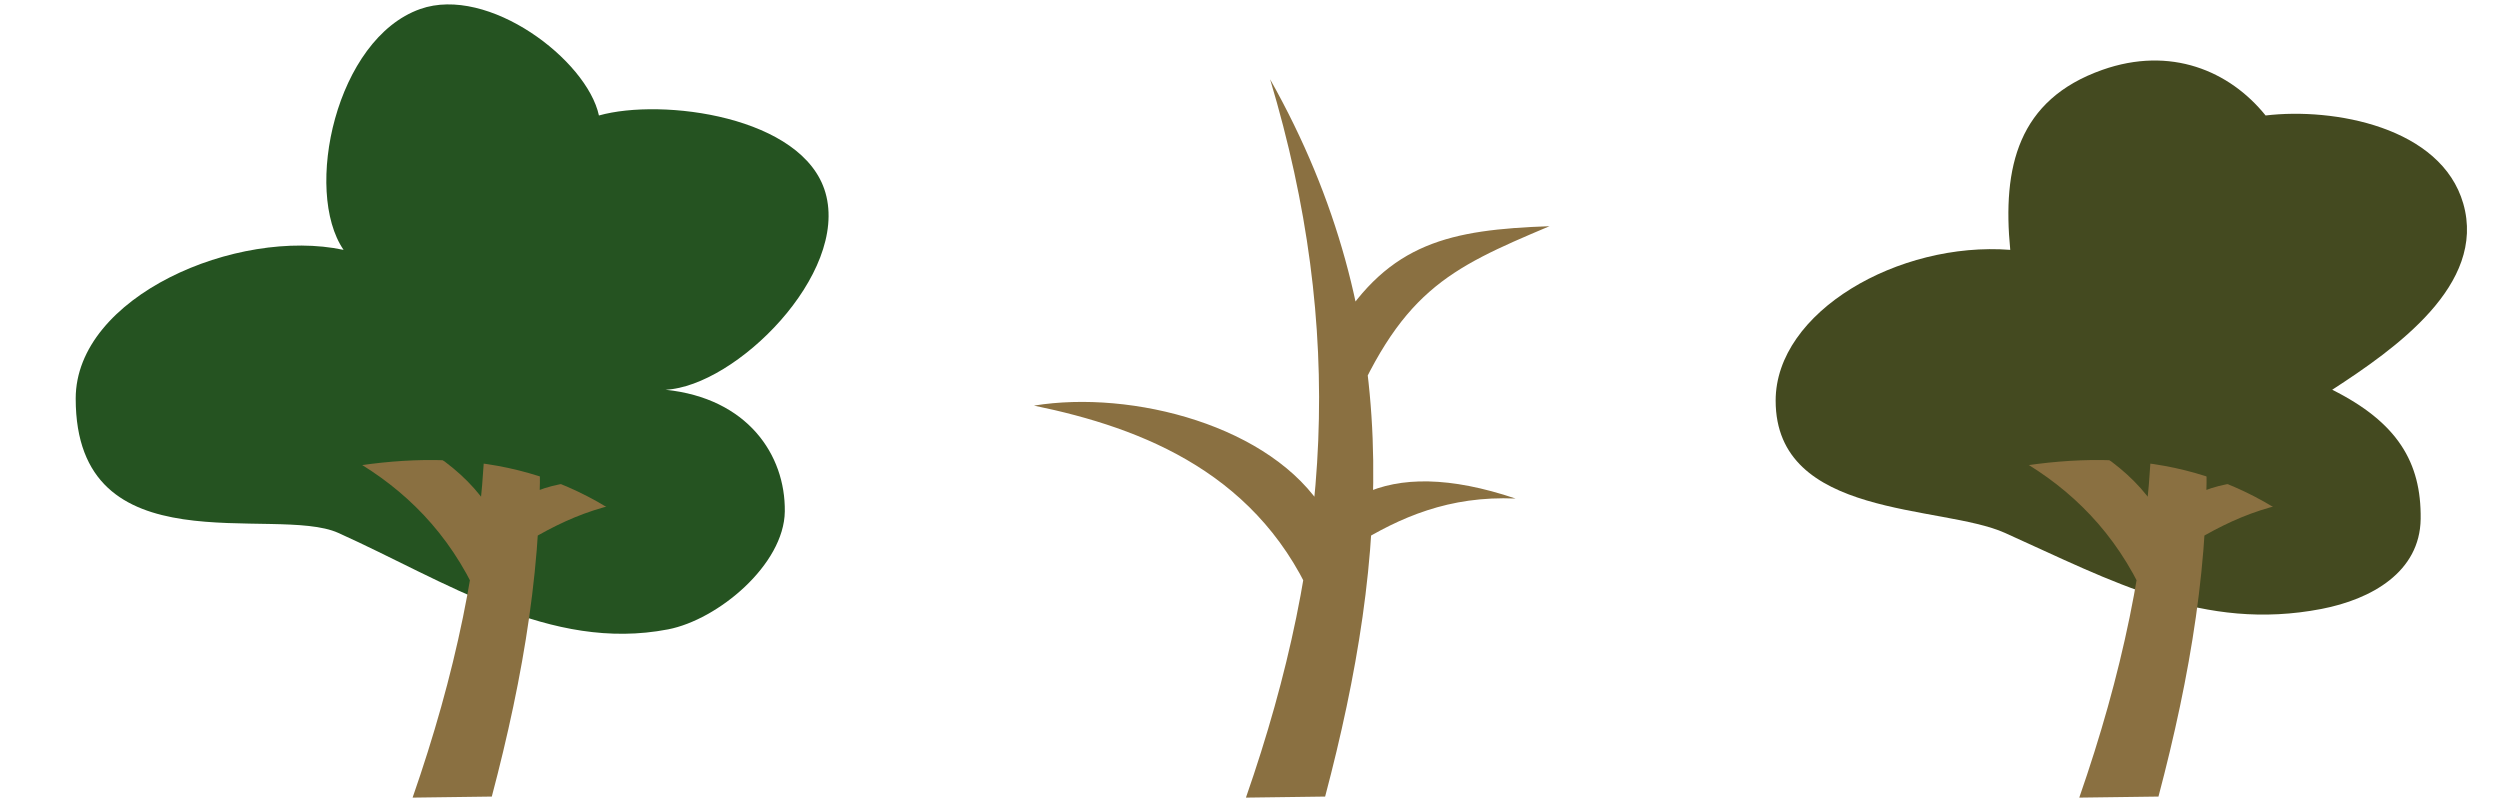
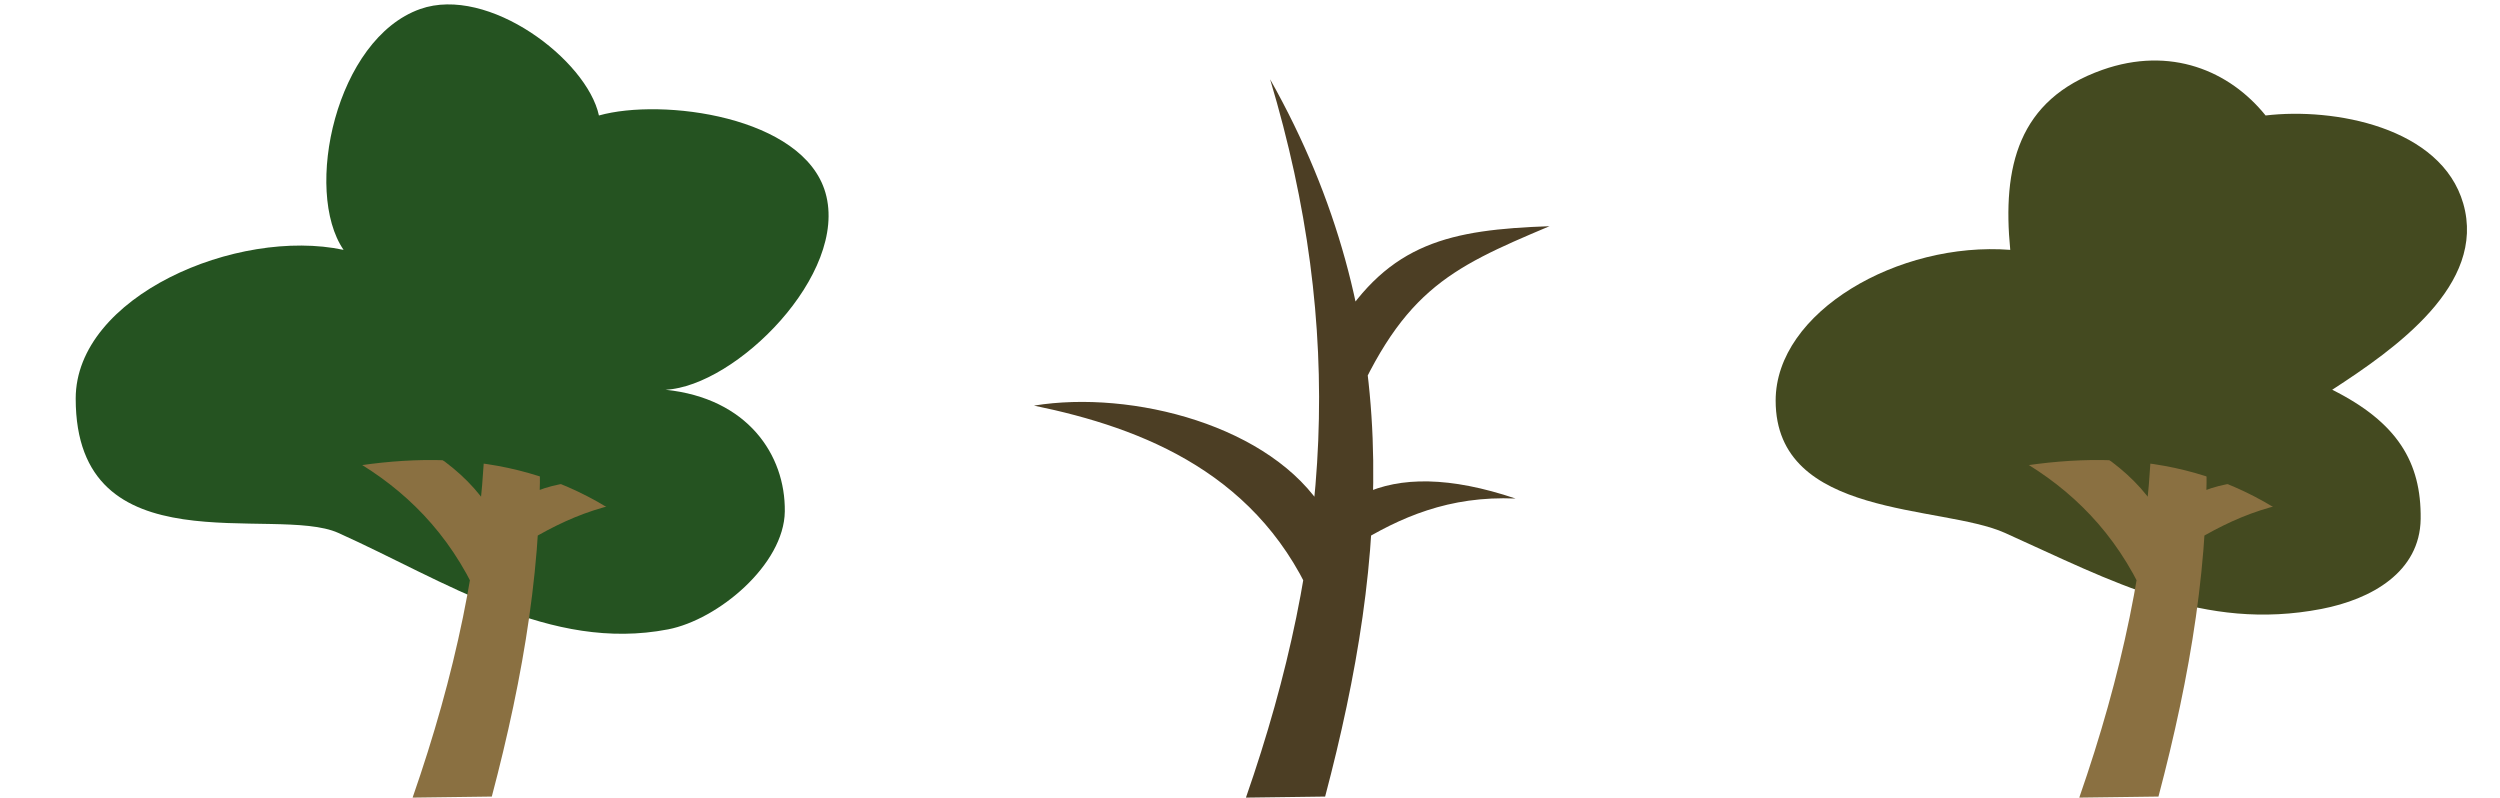
<svg xmlns="http://www.w3.org/2000/svg" width="1050" height="335" viewBox="0 0 1050 335" version="1.1" id="svg7024">
  <defs id="defs7018" />
  <g id="layer1" transform="translate(13.74802,-731.5241)">
    <g id="g5075" transform="matrix(5.177207,0,0,5.177207,-4335.265,165.3631)">
      <path id="path4838" d="m 868.807,110.089 c -6.841,2.418 -9.496,14.758 -6.214,19.538 -8.645,-1.838 -21.732,3.778 -21.732,12.063 0,13.886 16.173,8.591 21.302,10.898 8.746,3.934 17.179,9.676 26.749,7.827 4.061,-0.784 9.419,-5.257 9.475,-9.567 0.059,-4.607 -3.039,-9.189 -9.676,-9.873 5.702,-0.283 14.87,-9.387 12.974,-15.981 -1.789,-6.22 -13.261,-7.709 -18.377,-6.269 -0.971,-4.509 -8.972,-10.59 -14.501,-8.636 z" style="fill:#255321;fill-opacity:1;fill-rule:evenodd;stroke:none;stroke-width:0.265px;stroke-linecap:butt;stroke-linejoin:miter;stroke-opacity:1" />
      <path d="m 868.192,174.063 c 6.915,-19.856 8.072,-37.901 1.962,-58.273 11.064,19.622 9.625,38.644 4.463,58.188 z m 6.364,-23.249 -0.62,7.973 c -4.436,-10.948 -14.054,-14.7 -22.94,-16.526 7.952,-1.295 19.303,1.62 23.559,8.553 z m 1.031,-14.841 c 4.257,-6.933 9.181,-7.983 17.233,-8.266 -8.284,3.496 -12.177,5.291 -16.613,16.239 z m 2.126,13.456 c 3.005,-1.416 7.031,-1.419 12.352,0.371 -5.397,-0.233 -9.373,1.523 -13.004,3.763 z" style="fill:#8a7041;fill-opacity:1;fill-rule:nonzero;stroke:none;stroke-width:0.265px;stroke-linecap:butt;stroke-linejoin:miter;stroke-opacity:1" id="path4840" />
      <path id="path4844" d="m 886.251,152.069 c -8.072,-6.097 -17.208,-6.326 -26.786,-4.112 l -14.328,-4.532 22.725,-13.792 1.637,-17.158 11.932,11.977 15.082,2.578 -11.459,13.626 10.681,10.32 z" style="fill:#255321;fill-opacity:1;fill-rule:evenodd;stroke:none;stroke-width:0.265px;stroke-linecap:butt;stroke-linejoin:miter;stroke-opacity:1" />
    </g>
    <g transform="matrix(5.177207,0,0,5.177207,-3985.266,165.3631)" id="g7642">
-       <path id="path7638" style="fill:#8a7041;fill-opacity:1;fill-rule:nonzero;stroke:none;stroke-width:0.265px;stroke-linecap:butt;stroke-linejoin:miter;stroke-opacity:1" d="m 868.192,174.063 c 6.915,-19.856 8.072,-37.901 1.962,-58.273 11.064,19.622 9.625,38.644 4.463,58.188 z m 6.364,-23.249 -0.62,7.973 c -4.436,-10.948 -14.054,-14.7 -22.94,-16.526 7.952,-1.295 19.303,1.62 23.559,8.553 z m 1.031,-14.841 c 4.257,-6.933 9.181,-7.983 17.233,-8.266 -8.284,3.496 -12.177,5.291 -16.613,16.239 z m 2.126,13.456 c 3.005,-1.416 7.031,-1.419 12.352,0.371 -5.397,-0.233 -9.373,1.523 -13.004,3.763 z" />
+       <path id="path7638" style="fill:#4c3e24;fill-opacity:1;fill-rule:nonzero;stroke:none;stroke-width:0.265px;stroke-linecap:butt;stroke-linejoin:miter;stroke-opacity:1" d="m 868.192,174.063 c 6.915,-19.856 8.072,-37.901 1.962,-58.273 11.064,19.622 9.625,38.644 4.463,58.188 z m 6.364,-23.249 -0.62,7.973 c -4.436,-10.948 -14.054,-14.7 -22.94,-16.526 7.952,-1.295 19.303,1.62 23.559,8.553 z m 1.031,-14.841 c 4.257,-6.933 9.181,-7.983 17.233,-8.266 -8.284,3.496 -12.177,5.291 -16.613,16.239 z m 2.126,13.456 c 3.005,-1.416 7.031,-1.419 12.352,0.371 -5.397,-0.233 -9.373,1.523 -13.004,3.763 z" />
    </g>
    <g transform="matrix(5.177207,0,0,5.177207,-3635.266,165.3631)" id="g4225">
      <path style="fill:#444a20;fill-opacity:1;fill-rule:evenodd;stroke:none;stroke-width:0.265px;stroke-linecap:butt;stroke-linejoin:miter;stroke-opacity:1" d="m 870.062,115.025 c -6.841,2.418 -8.122,7.876 -7.469,14.602 -9.044,-0.701 -19.032,5.017 -19.032,12.229 0,9.589 13.473,8.425 18.602,10.732 8.746,3.934 16.106,8.017 25.676,6.169 4.061,-0.784 7.993,-2.997 8.049,-7.307 0.059,-4.607 -1.905,-7.839 -7.176,-10.475 5.086,-3.301 12.529,-8.509 10.632,-15.103 -1.789,-6.22 -10.529,-7.806 -16.036,-7.147 -2.922,-3.631 -7.718,-5.654 -13.246,-3.7 z" id="path4219" />
      <path id="path4221" style="fill:#8a7041;fill-opacity:1;fill-rule:nonzero;stroke:none;stroke-width:0.265px;stroke-linecap:butt;stroke-linejoin:miter;stroke-opacity:1" d="m 868.192,174.063 c 6.915,-19.856 8.072,-37.901 1.962,-58.273 11.064,19.622 9.625,38.644 4.463,58.188 z m 6.364,-23.249 -0.62,7.973 c -4.436,-10.948 -14.054,-14.7 -22.94,-16.526 7.952,-1.295 19.303,1.62 23.559,8.553 z m 1.031,-14.841 c 4.257,-6.933 9.181,-7.983 17.233,-8.266 -8.284,3.496 -12.177,5.291 -16.613,16.239 z m 2.126,13.456 c 3.005,-1.416 7.031,-1.419 12.352,0.371 -5.397,-0.233 -9.373,1.523 -13.004,3.763 z" />
      <path style="fill:#444a20;fill-opacity:1;fill-rule:evenodd;stroke:none;stroke-width:0.265px;stroke-linecap:butt;stroke-linejoin:miter;stroke-opacity:1" d="m 886.251,152.069 c -8.072,-6.097 -17.208,-6.326 -26.786,-4.112 l -14.328,-4.532 22.725,-13.792 2.169,-14.101 11.4,8.92 15.082,2.578 -11.459,13.626 10.681,10.32 z" id="path4223" />
    </g>
  </g>
</svg>
